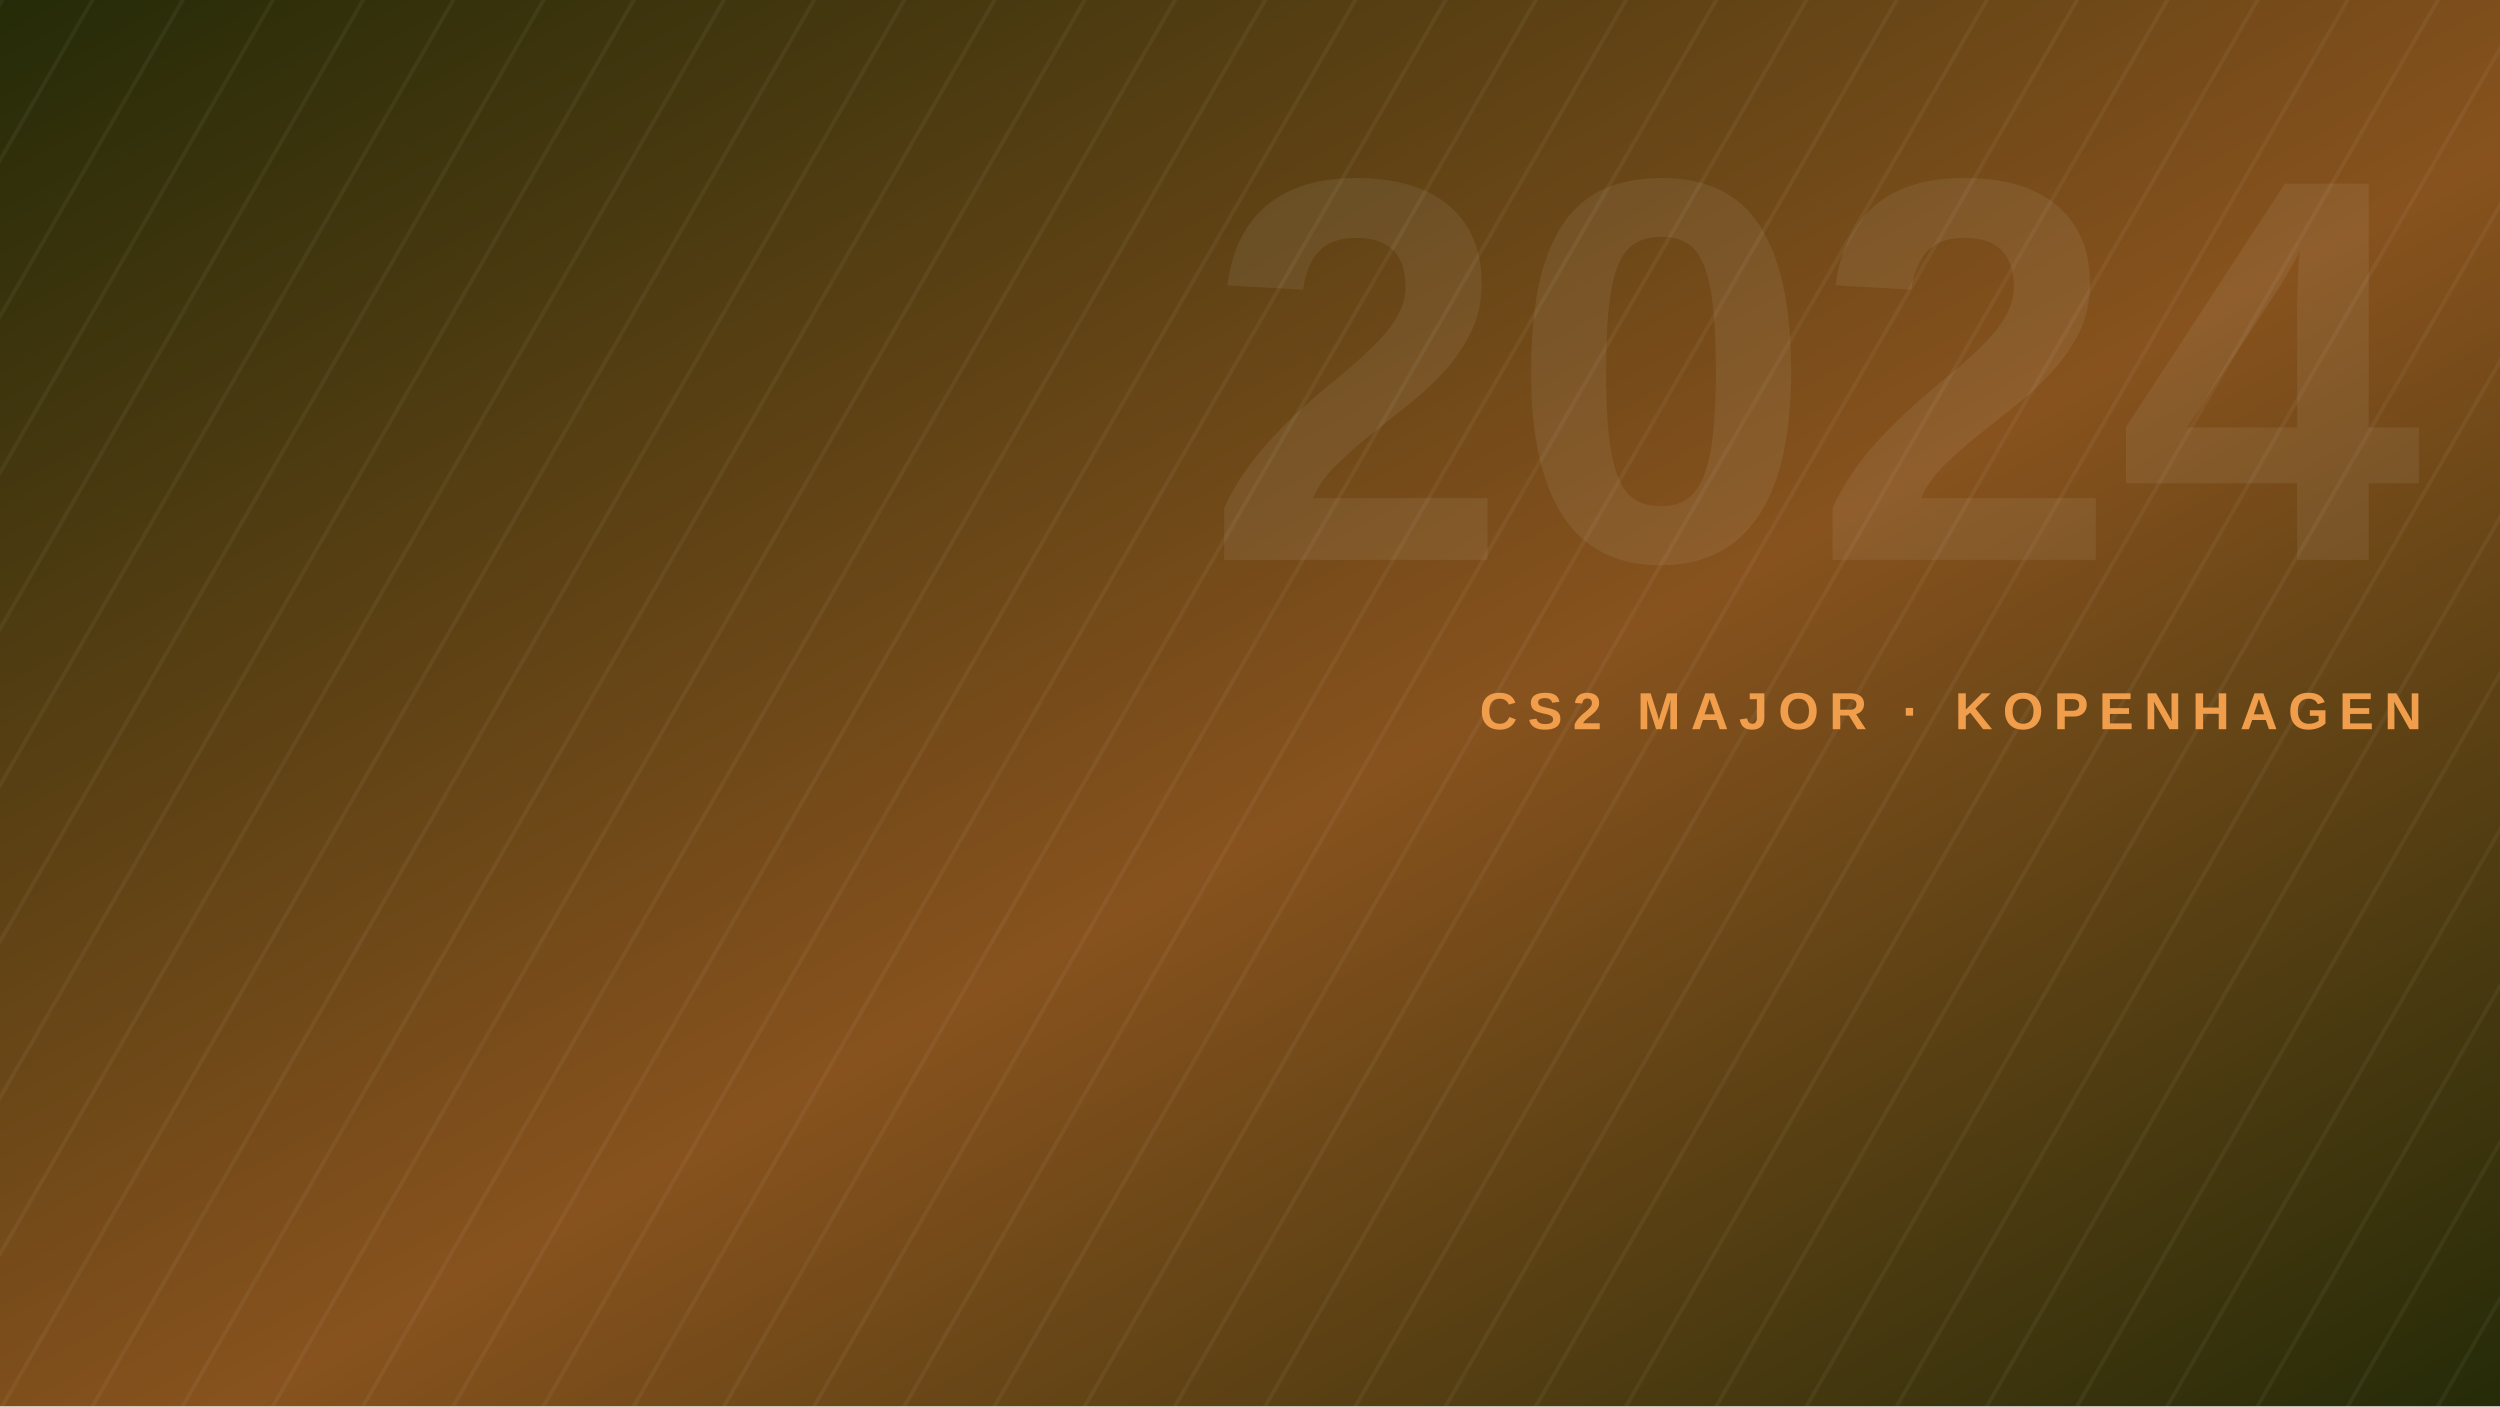
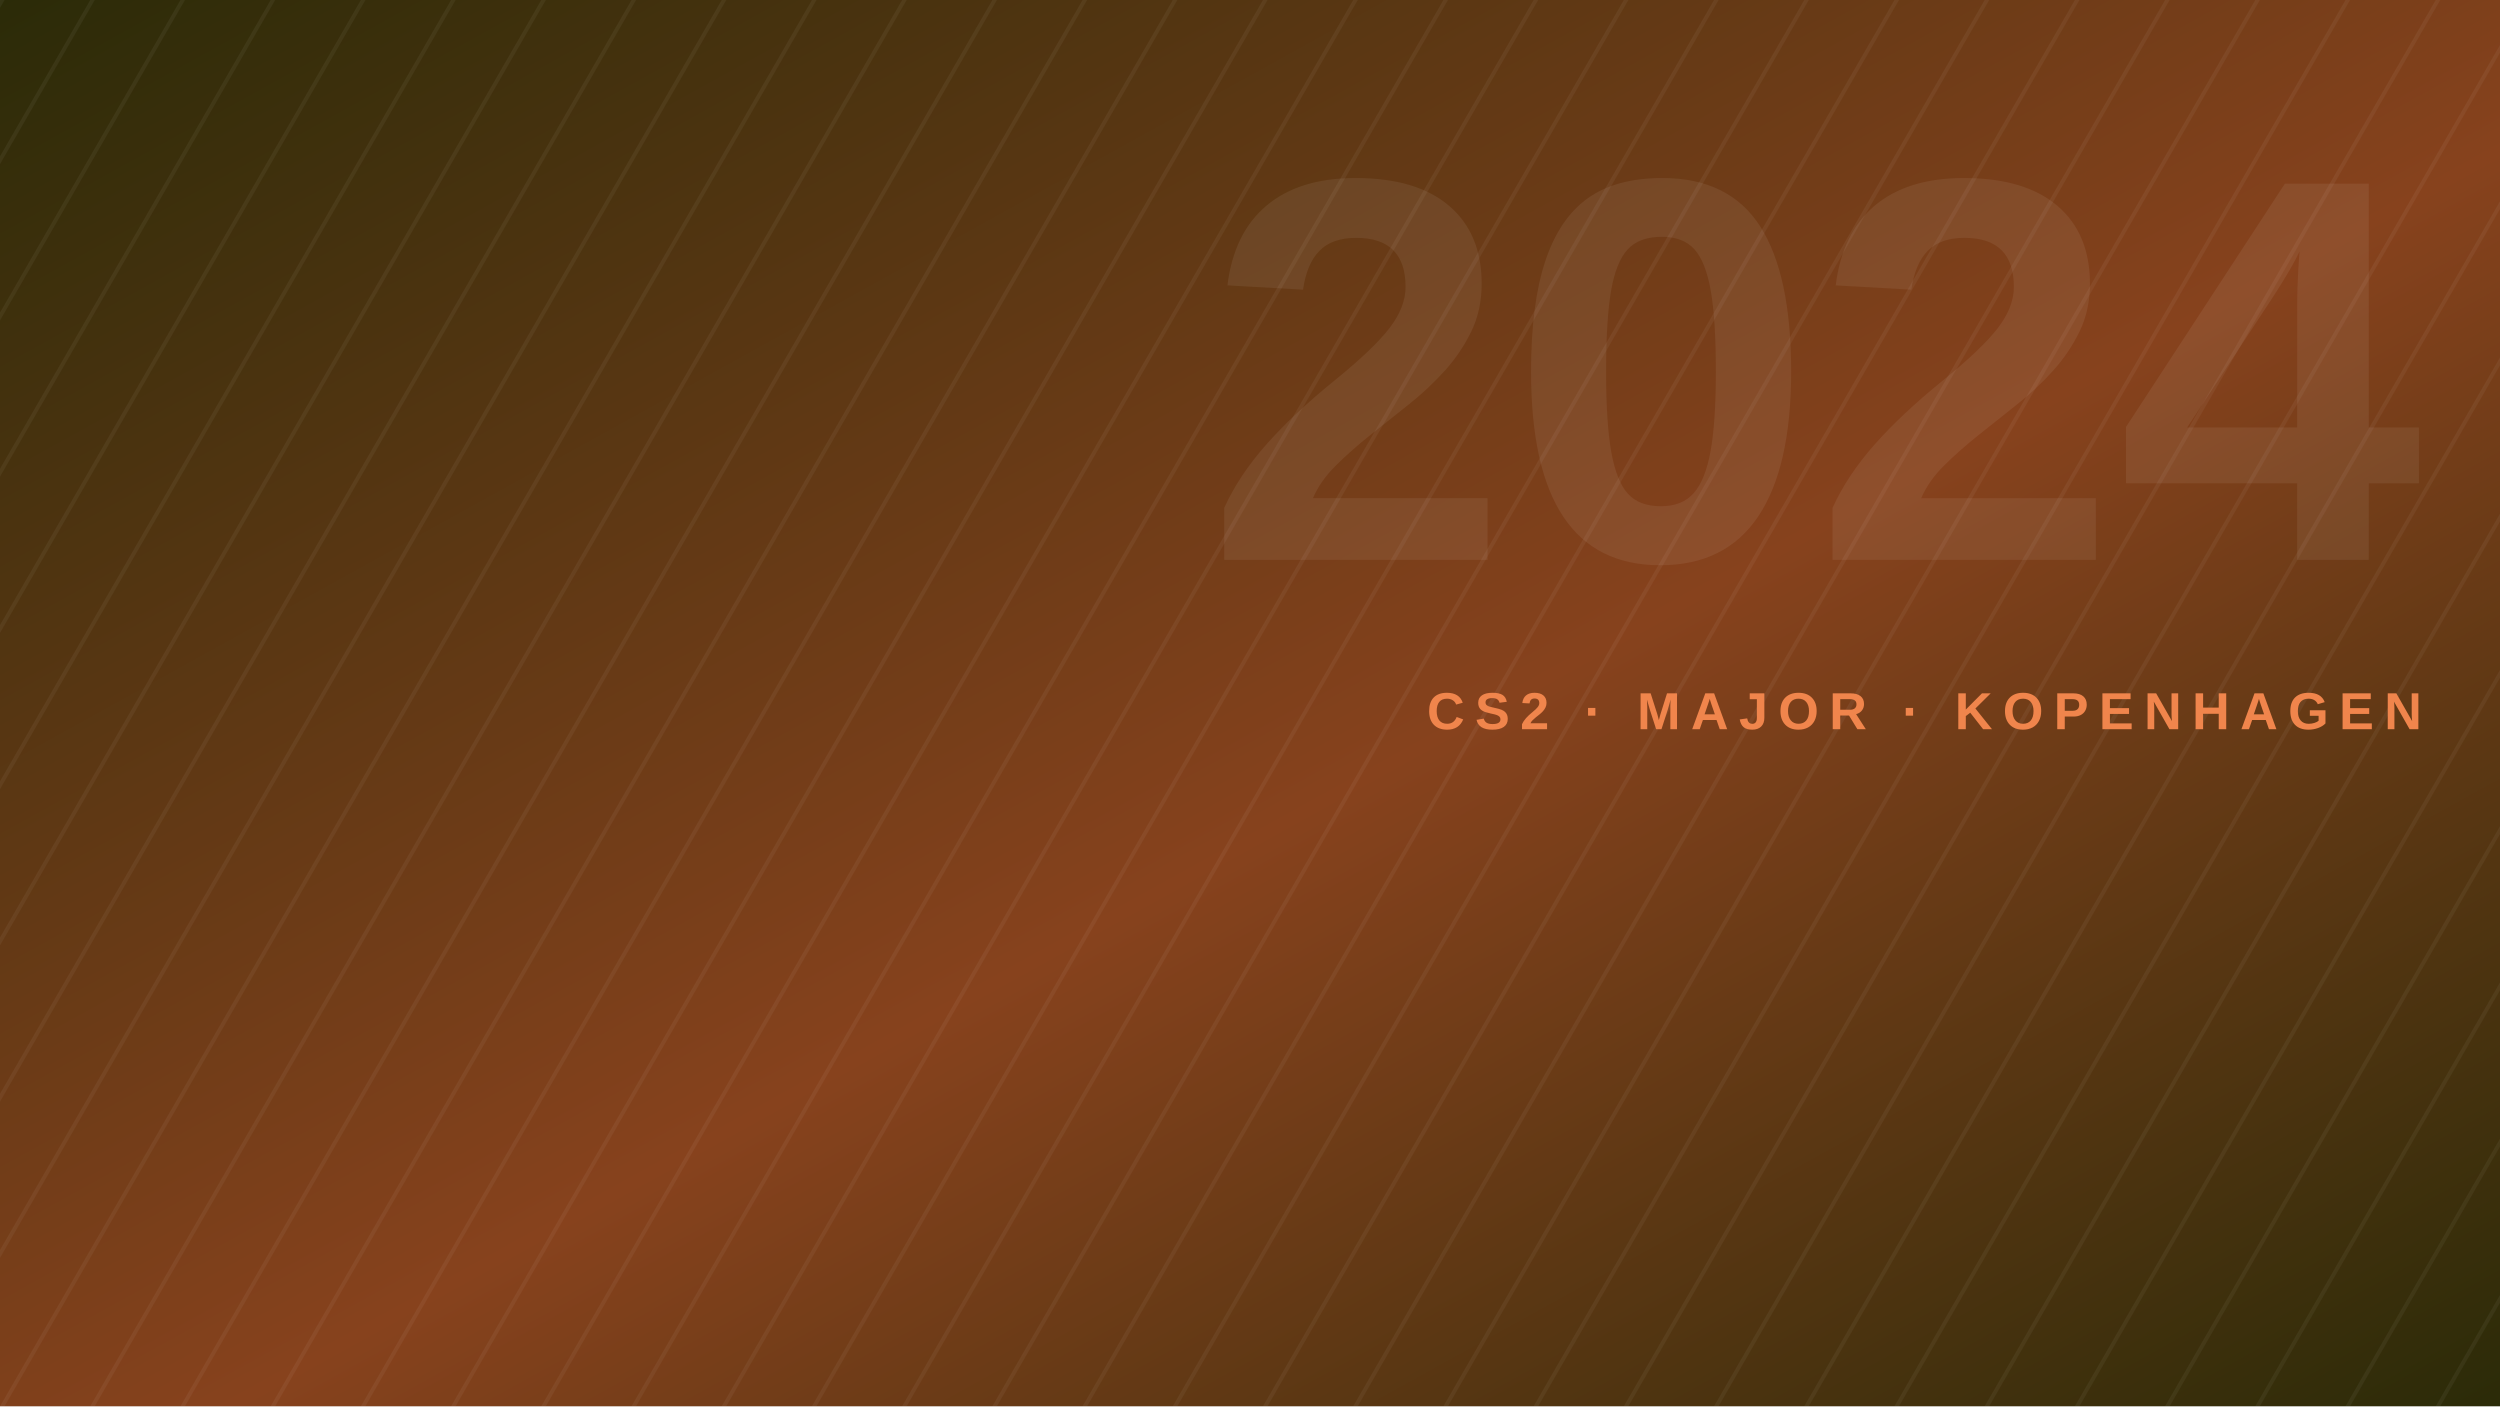
<svg xmlns="http://www.w3.org/2000/svg" width="1920" height="1080" viewBox="0 0 1920 1080">
  <defs>
    <linearGradient id="g" x1="0" y1="0" x2="1" y2="1">
-       <stop offset="0" stop-color="hsl(70,70%,10%)" />
-       <stop offset=".55" stop-color="hsl(30,65%,32%)" />
-       <stop offset="1" stop-color="hsl(70,70%,10%)" />
+       <stop offset="0" stop-color="hsl(61,70%,10%)" />
+       <stop offset=".55" stop-color="hsl(21,65%,32%)" />
+       <stop offset="1" stop-color="hsl(61,70%,10%)" />
    </linearGradient>
    <pattern id="p" width="60" height="60" patternUnits="userSpaceOnUse" patternTransform="rotate(30)">
      <rect width="3" height="60" fill="#fff" opacity=".05" />
    </pattern>
  </defs>
  <rect width="1920" height="1080" fill="url(#g)" />
  <rect width="1920" height="1080" fill="url(#p)" />
  <text x="1860" y="430" text-anchor="end" font-family="Arial,Helvetica,sans-serif" font-weight="700" font-size="420" fill="#fff" opacity=".07">2024</text>
-   <text x="1860" y="560" text-anchor="end" font-family="Arial,Helvetica,sans-serif" font-weight="700" font-size="40" fill="hsl(30,85%,62%)" letter-spacing="8">CS2 MAJOR · KOPENHAGEN</text>
+   <text x="1860" y="560" text-anchor="end" font-family="Arial,Helvetica,sans-serif" font-weight="700" font-size="40" fill="hsl(21,85%,62%)" letter-spacing="8">CS2 · MAJOR · KOPENHAGEN</text>
</svg>
